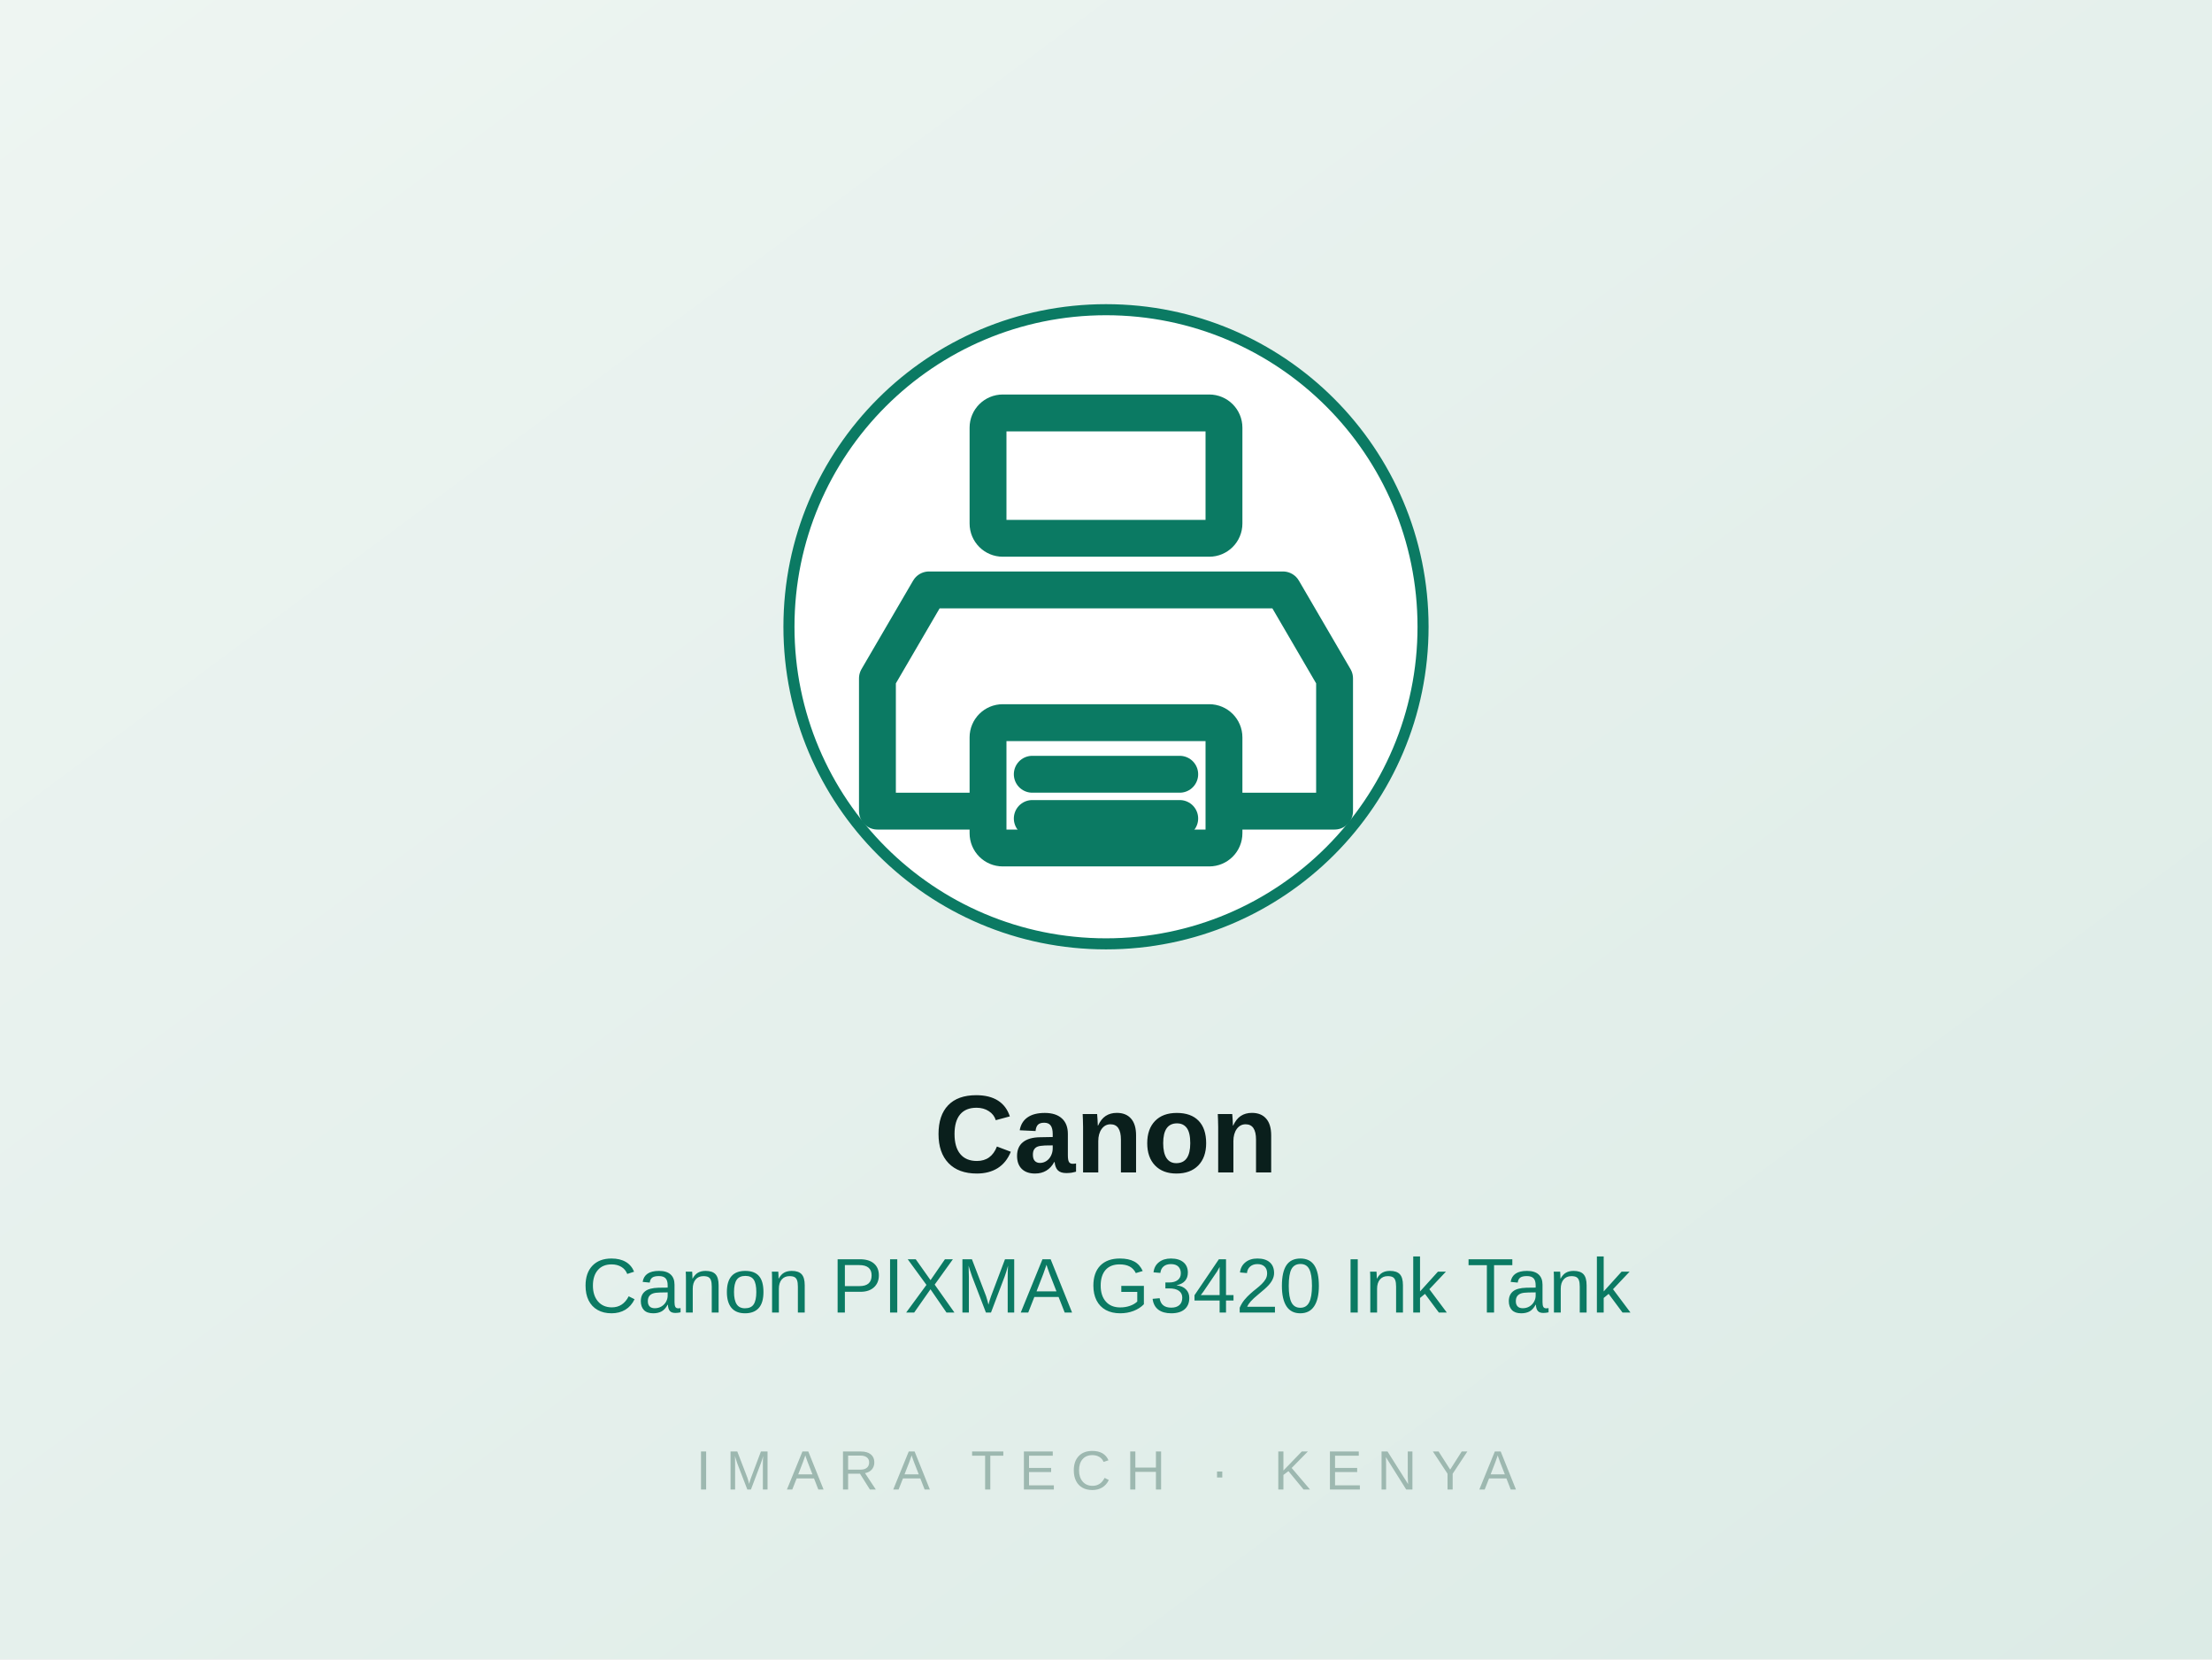
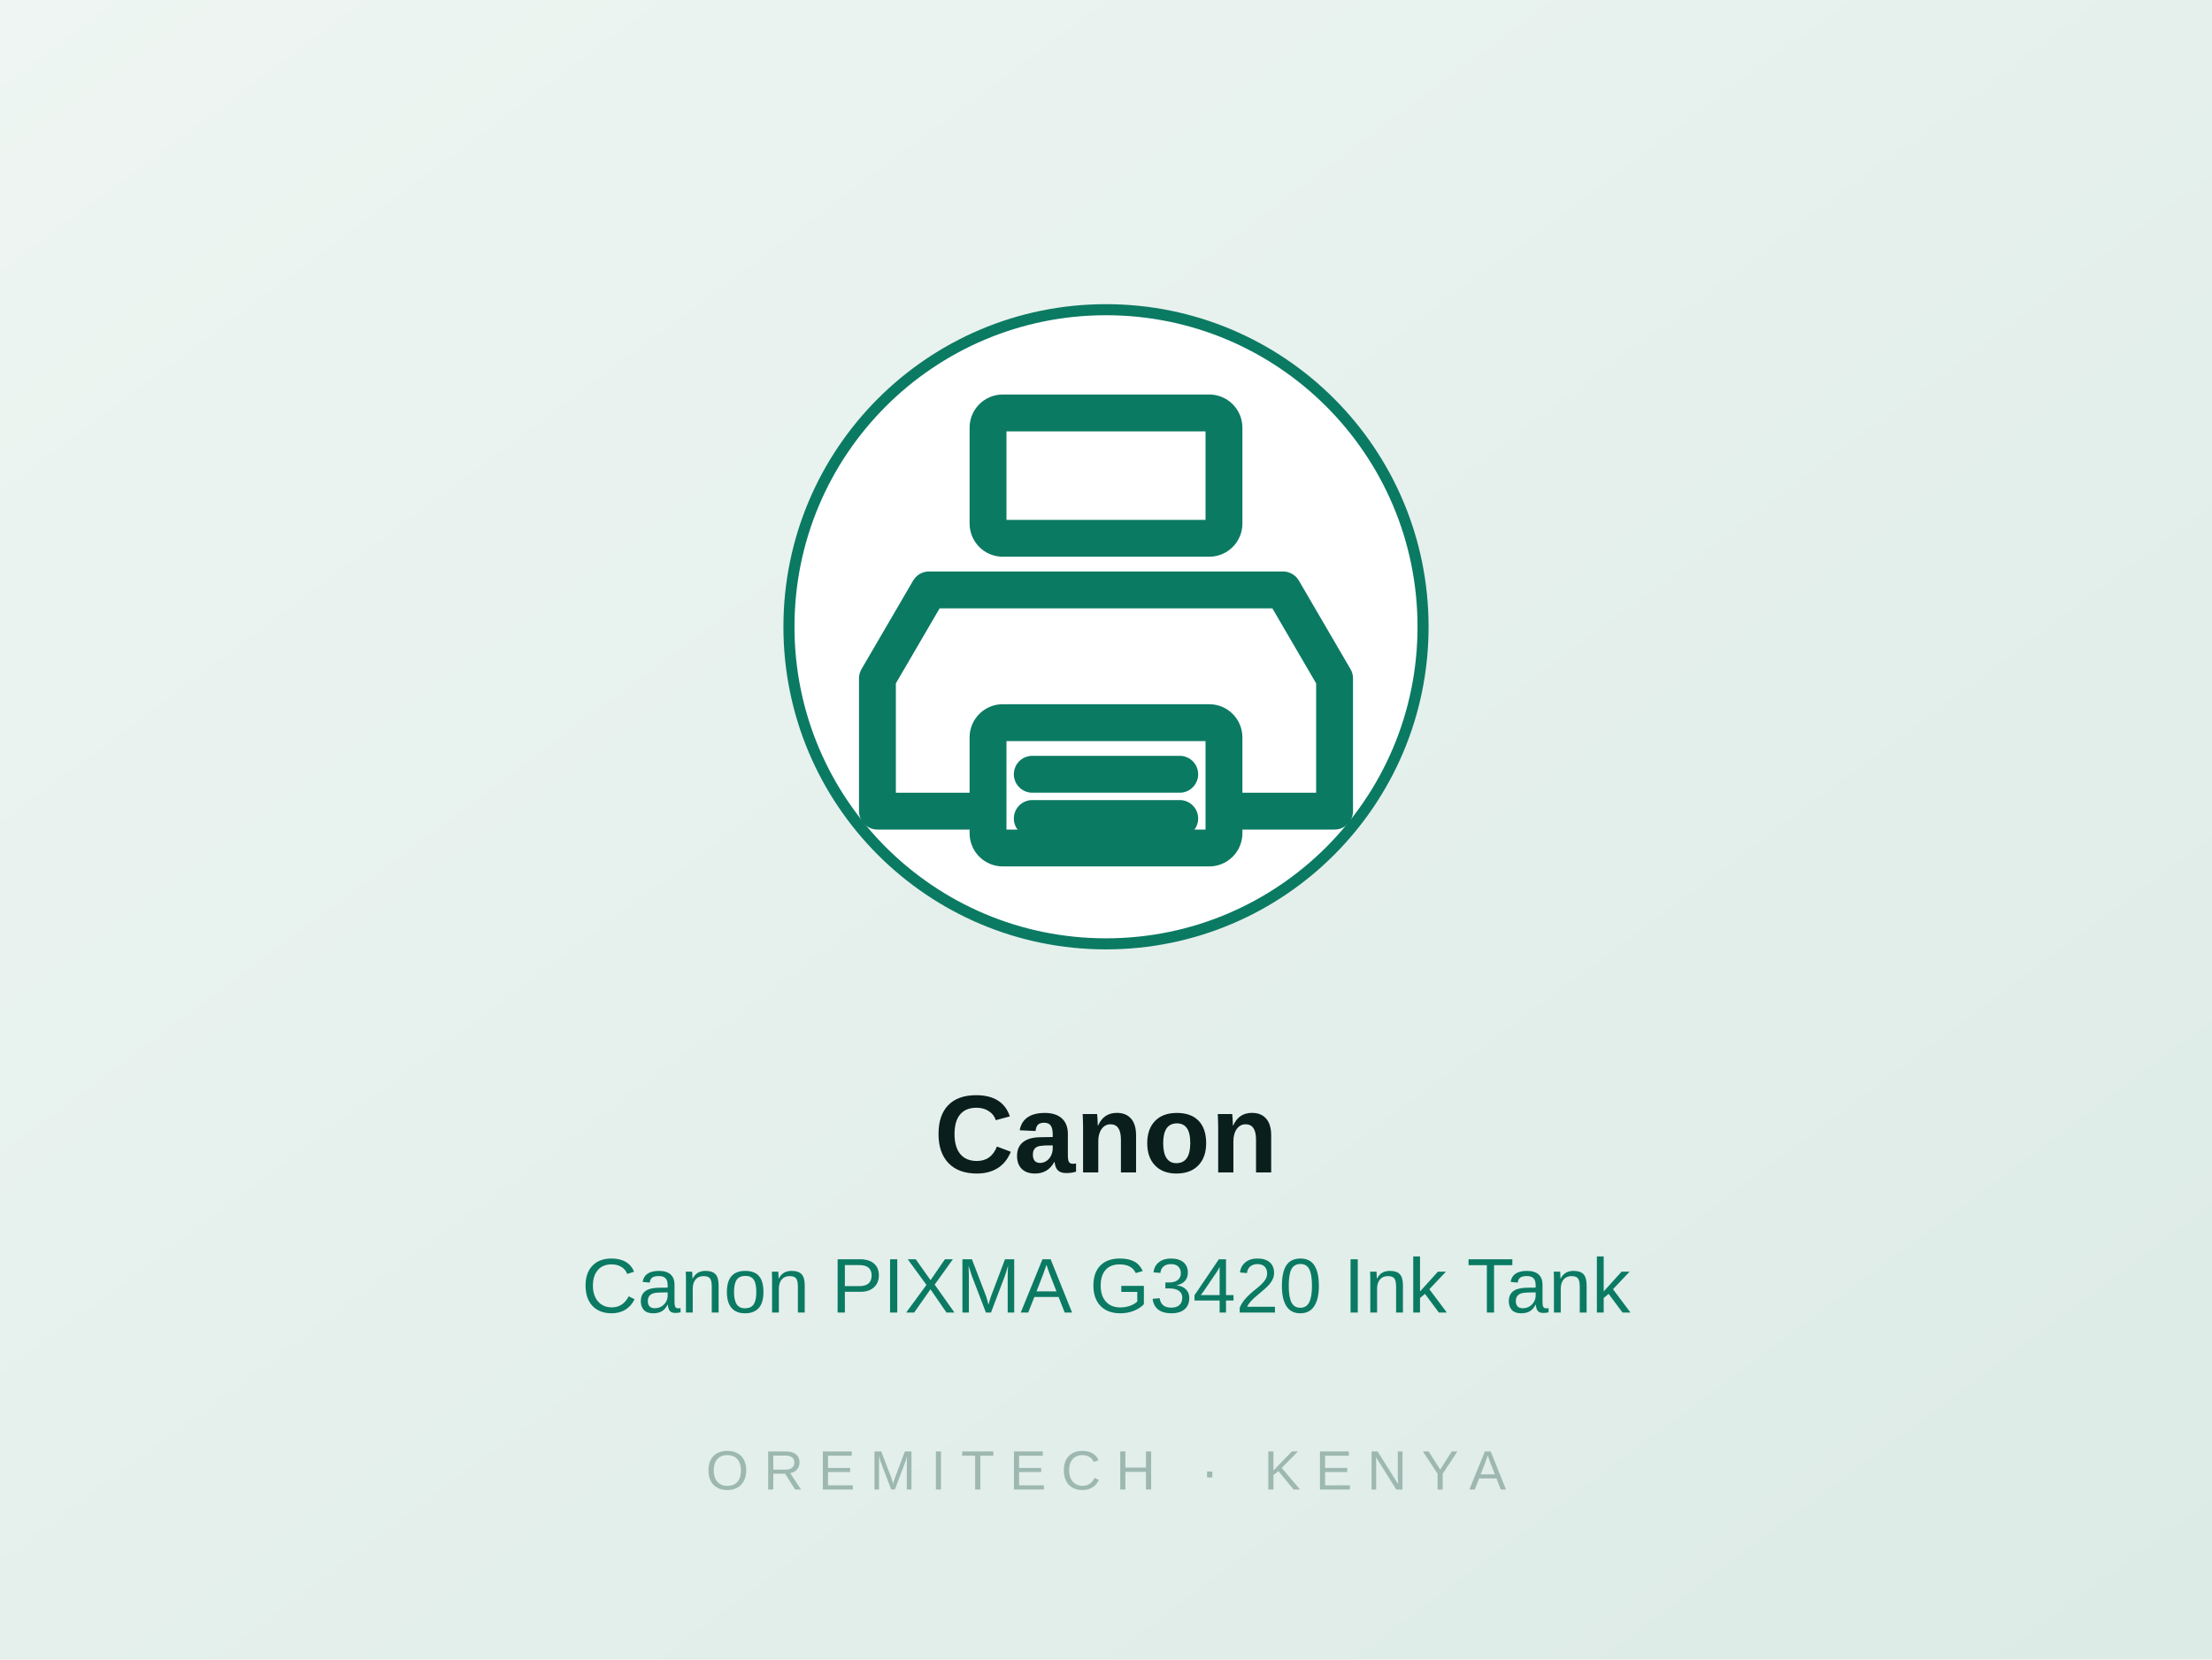
<svg xmlns="http://www.w3.org/2000/svg" width="600" height="450" viewBox="0 0 600 450">
  <defs>
    <linearGradient id="bg" x1="0" y1="0" x2="1" y2="1">
      <stop offset="0" stop-color="#eef5f2" />
      <stop offset="1" stop-color="#dcebe6" />
    </linearGradient>
  </defs>
  <rect width="600" height="450" fill="url(#bg)" />
  <circle cx="300" cy="170" r="86" fill="#ffffff" stroke="#0b7a63" stroke-width="3" />
  <g fill="none" stroke="#0b7a63" stroke-width="10" stroke-linecap="round" stroke-linejoin="round">
    <path d="M252 160h96l14 24v36h-124v-36z" />
    <rect x="268" y="112" width="64" height="34" rx="4" />
    <rect x="268" y="196" width="64" height="34" rx="4" fill="#fff" />
    <line x1="280" y1="210" x2="320" y2="210" />
    <line x1="280" y1="222" x2="320" y2="222" />
  </g>
  <text x="300" y="318" text-anchor="middle" font-family="Arial, Helvetica, sans-serif" font-size="30" font-weight="bold" fill="#0a1f1c">Canon</text>
  <text x="300" y="356" text-anchor="middle" font-family="Arial, Helvetica, sans-serif" font-size="21" fill="#0b7a63">Canon PIXMA G3420 Ink Tank</text>
-   <text x="300" y="404" text-anchor="middle" font-family="Arial, Helvetica, sans-serif" font-size="15" letter-spacing="4" fill="#9db8b0">IMARA TECH · KENYA</text>
+   <text x="300" y="404" text-anchor="middle" font-family="Arial, Helvetica, sans-serif" font-size="15" letter-spacing="4" fill="#9db8b0">OREMITECH · KENYA</text>
</svg>
